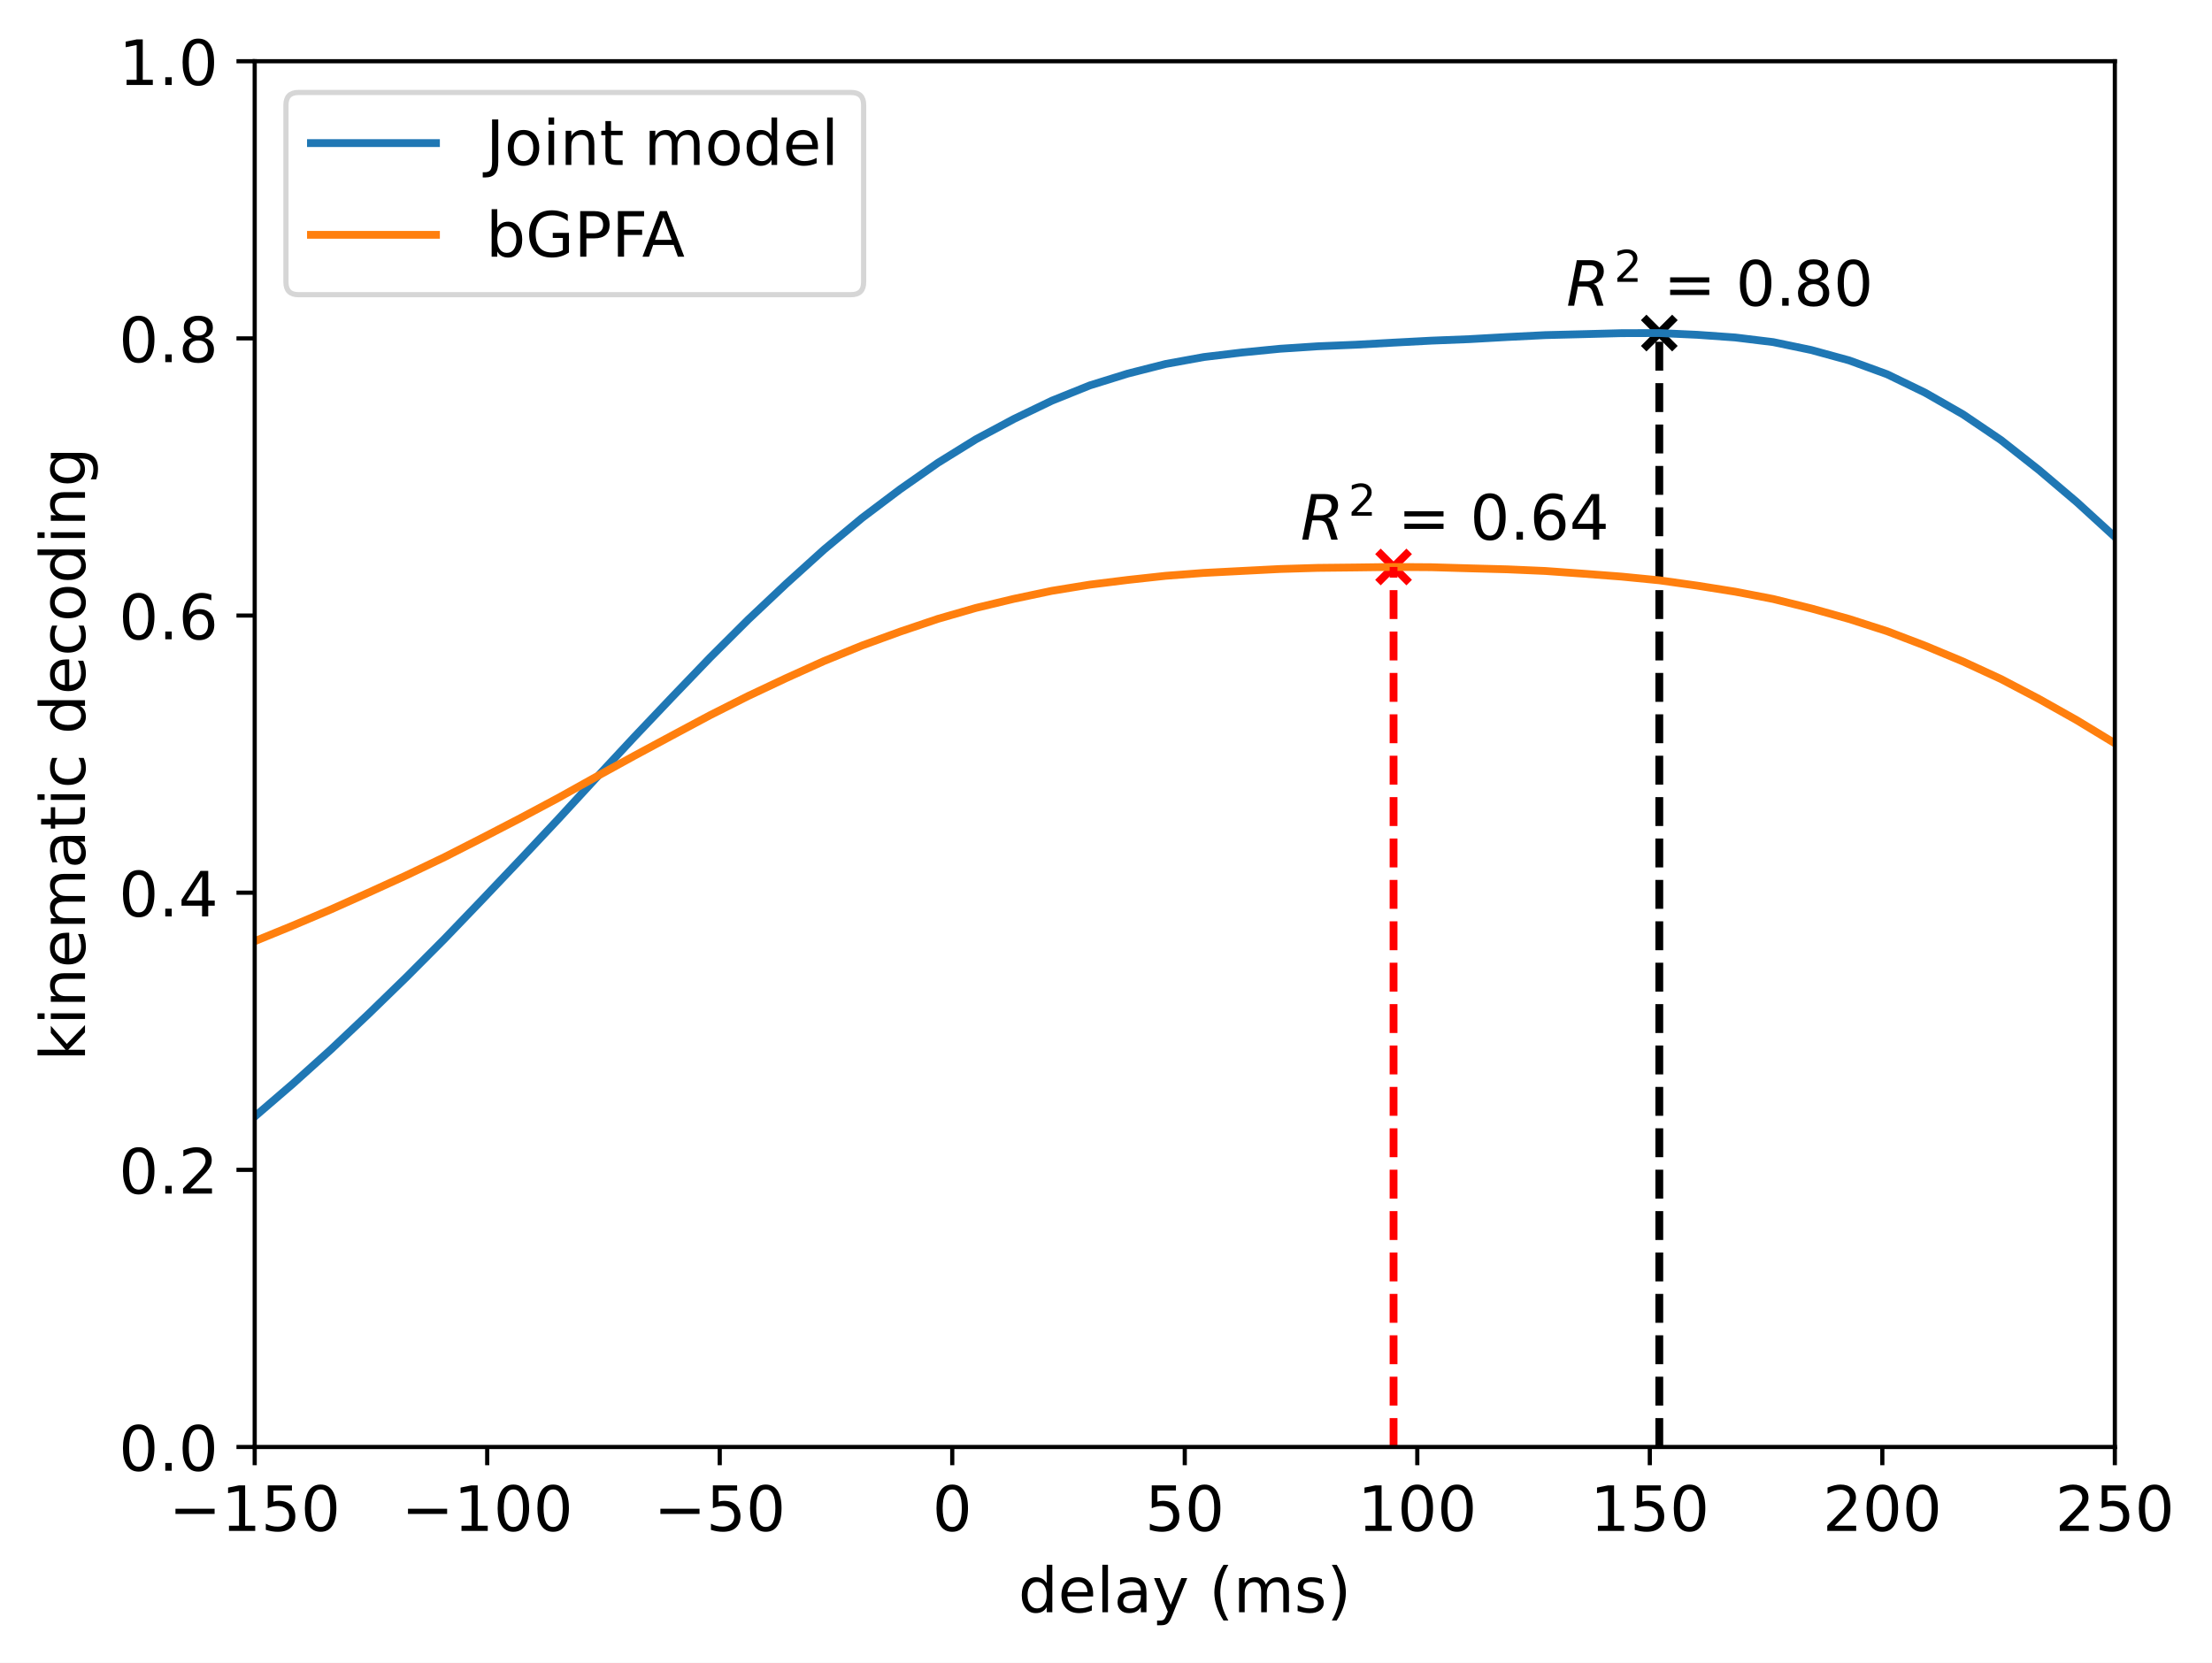
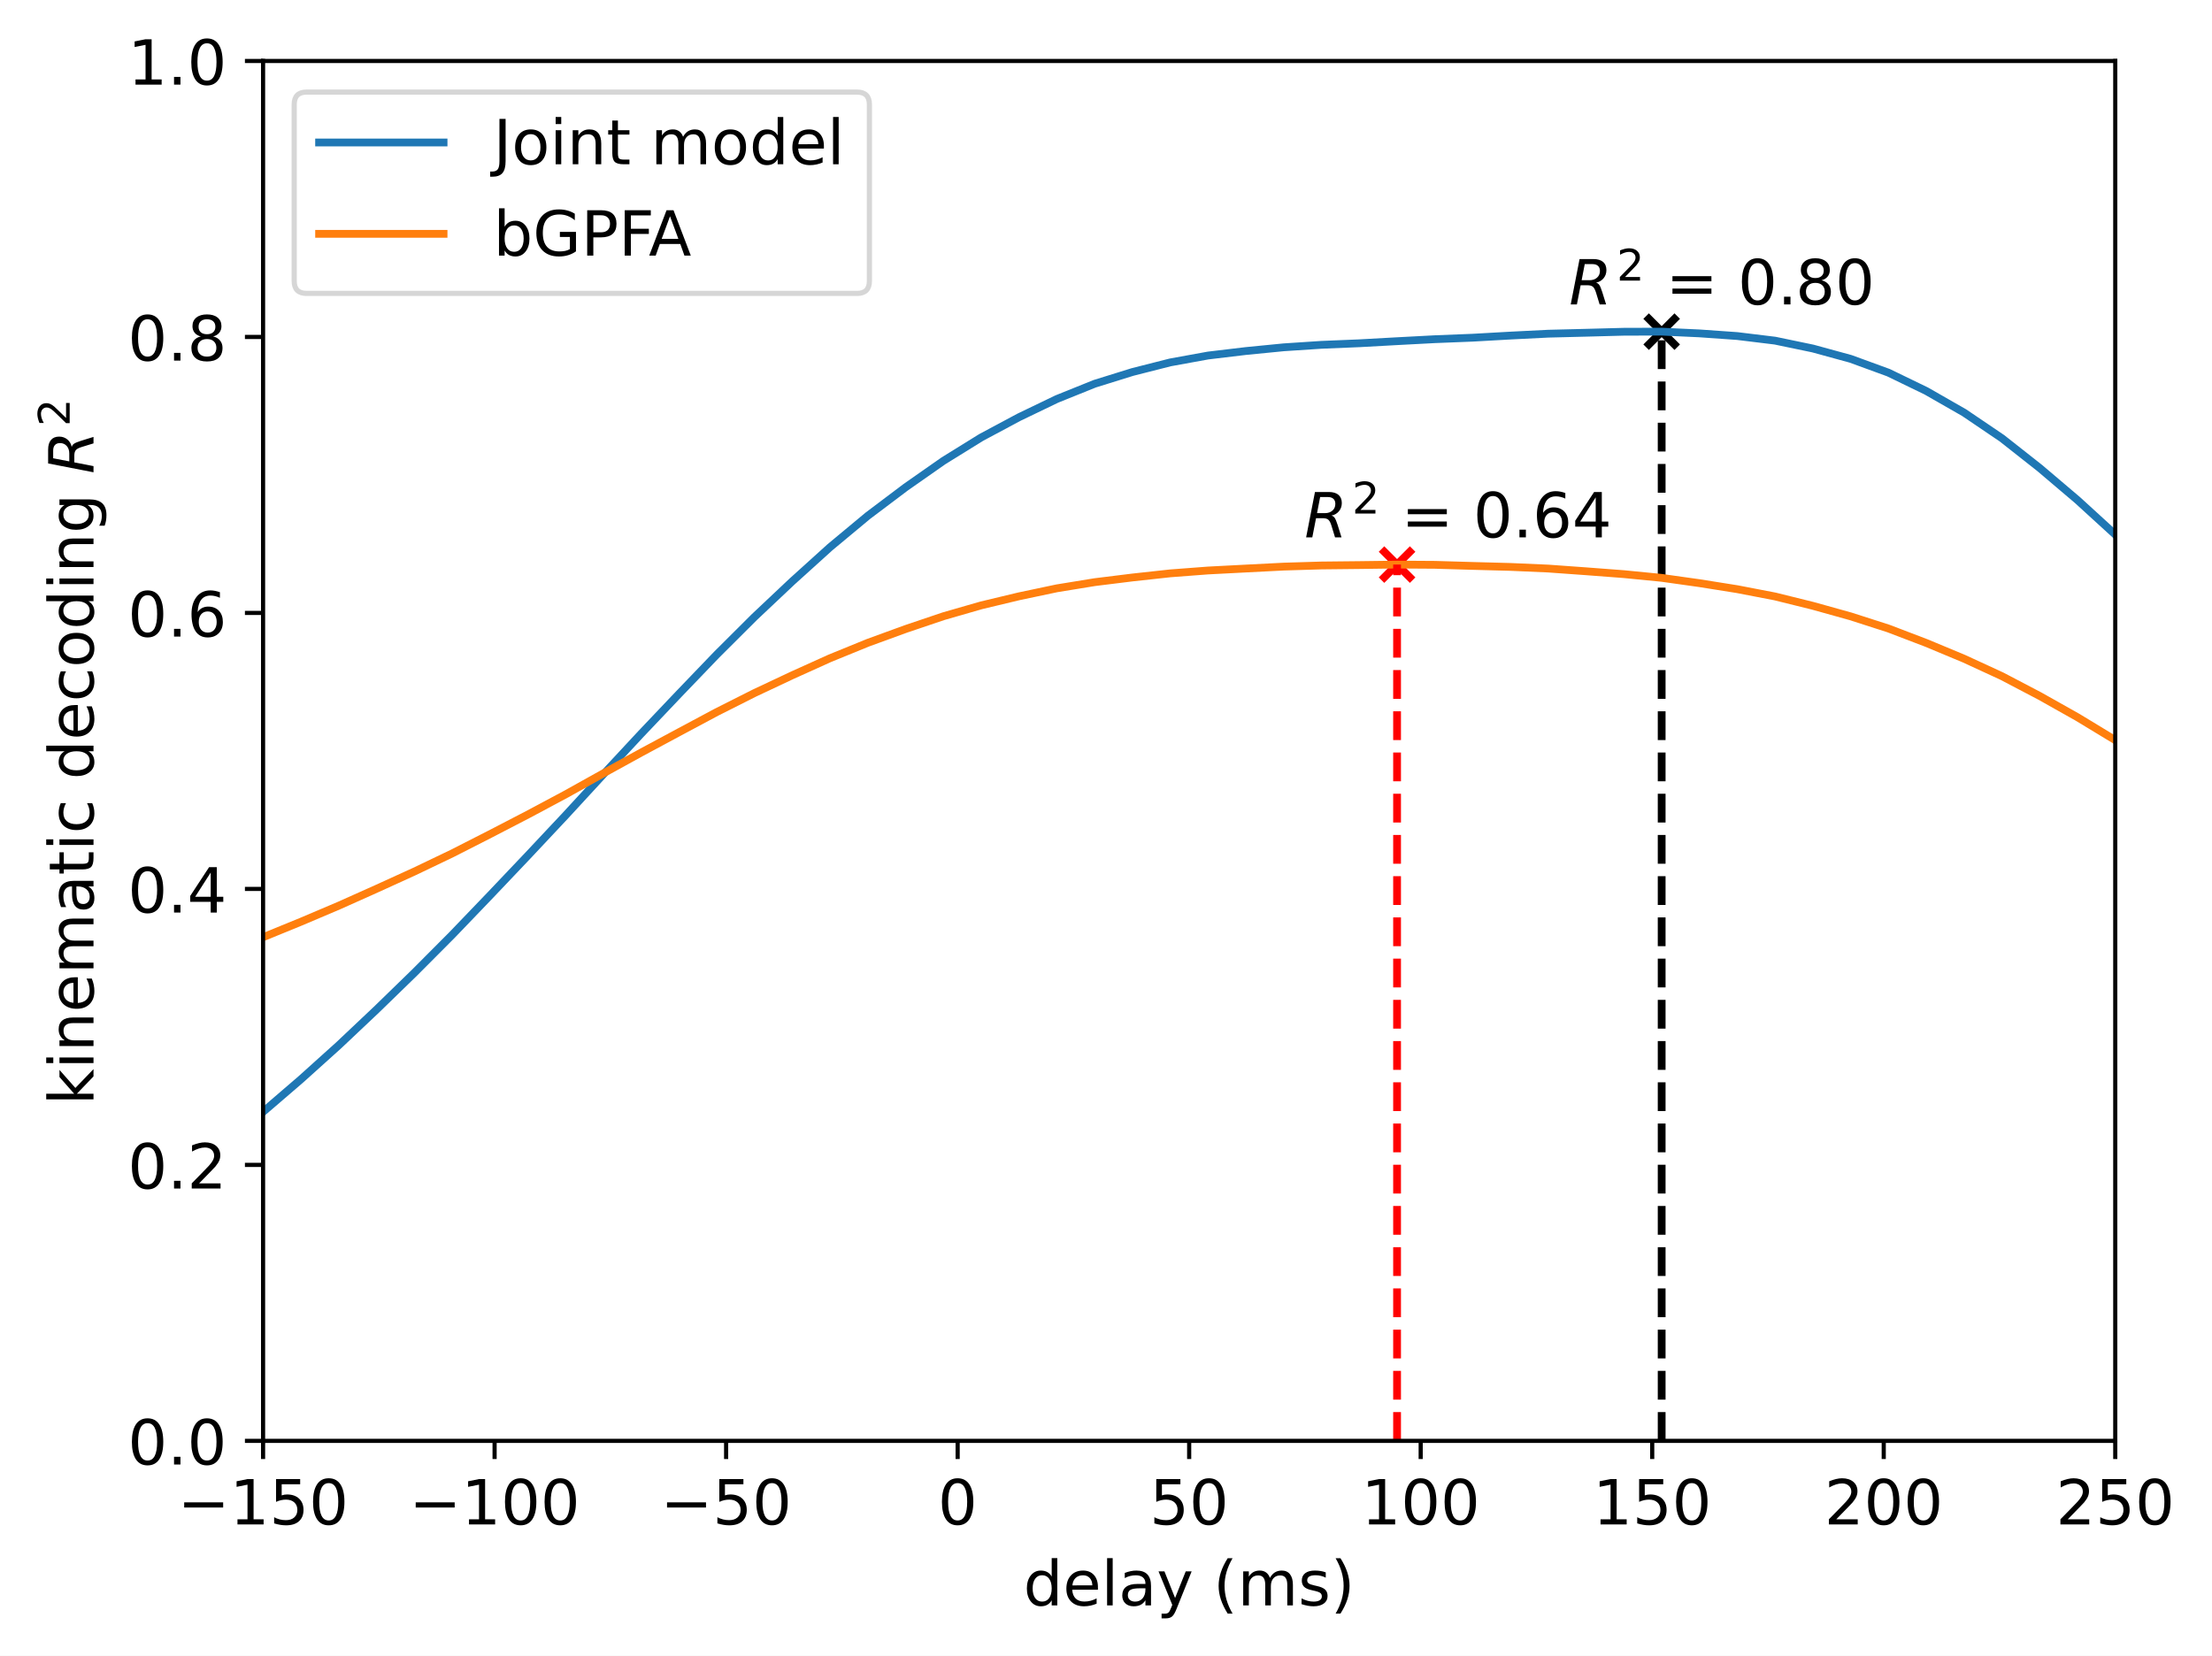
- <svg xmlns="http://www.w3.org/2000/svg" xmlns:xlink="http://www.w3.org/1999/xlink" width="424.67pt" height="319.299pt" viewBox="0 0 424.67 319.299" version="1.1">
+ <svg xmlns="http://www.w3.org/2000/svg" xmlns:xlink="http://www.w3.org/1999/xlink" width="426.496pt" height="319.299pt" viewBox="0 0 426.496 319.299" version="1.1">
  <defs>
    <style type="text/css">*{stroke-linejoin: round; stroke-linecap: butt}</style>
  </defs>
  <g id="figure_1">
    <g id="patch_1">
-       <path d="M 0 319.299  L 424.67 319.299  L 424.67 0  L 0 0  z " style="fill: #ffffff" />
+       <path d="M 0 319.299  L 426.496 319.299  L 426.496 0  L 0 0  z " style="fill: #ffffff" />
    </g>
    <g id="axes_1">
      <g id="patch_2">
-         <path d="M 48.898 277.871  L 406.017 277.871  L 406.017 11.759  L 48.898 11.759  z " style="fill: #ffffff" />
+         <path d="M 50.724 277.871  L 407.844 277.871  L 407.844 11.759  L 50.724 11.759  z " style="fill: #ffffff" />
      </g>
      <g id="PathCollection_1">
        <defs>
-           <path id="m824c9b7d44" d="M -3 3  L 3 -3  M -3 -3  L 3 3  " style="stroke: #000000; stroke-width: 1.5" />
+           <path id="m47ab382cc2" d="M -3 3  L 3 -3  M -3 -3  L 3 3  " style="stroke: #000000; stroke-width: 1.5" />
        </defs>
-         <g clip-path="url(#p978664b5c8)">
-           <use xlink:href="#m824c9b7d44" x="318.56" y="63.957" style="stroke: #000000; stroke-width: 1.5" />
+         <g clip-path="url(#p12763e8076)">
+           <use xlink:href="#m47ab382cc2" x="320.386" y="63.957" style="stroke: #000000; stroke-width: 1.5" />
        </g>
      </g>
      <g id="PathCollection_2">
        <defs>
-           <path id="m8dbe38265d" d="M -3 3  L 3 -3  M -3 -3  L 3 3  " style="stroke: #ff0000; stroke-width: 1.5" />
+           <path id="m15c06be9d4" d="M -3 3  L 3 -3  M -3 -3  L 3 3  " style="stroke: #ff0000; stroke-width: 1.5" />
        </defs>
-         <g clip-path="url(#p978664b5c8)">
-           <use xlink:href="#m8dbe38265d" x="267.542" y="108.879" style="fill: #ff0000; stroke: #ff0000; stroke-width: 1.5" />
+         <g clip-path="url(#p12763e8076)">
+           <use xlink:href="#m15c06be9d4" x="269.369" y="108.879" style="fill: #ff0000; stroke: #ff0000; stroke-width: 1.5" />
        </g>
      </g>
      <g id="matplotlib.axis_1">
        <g id="xtick_1">
          <g id="line2d_1">
            <defs>
-               <path id="m909e3f2198" d="M 0 0  L 0 3.5  " style="stroke: #000000; stroke-width: 0.8" />
-             </defs>
-             <g>
-               <use xlink:href="#m909e3f2198" x="48.898" y="277.871" style="stroke: #000000; stroke-width: 0.8" />
+               <path id="mf7ac9cfa8d" d="M 0 0  L 0 3.5  " style="stroke: #000000; stroke-width: 0.8" />
+             </defs>
+             <g>
+               <use xlink:href="#mf7ac9cfa8d" x="50.724" y="277.871" style="stroke: #000000; stroke-width: 0.8" />
            </g>
          </g>
          <g id="text_1">
-             <g transform="translate(32.41719 293.9892) scale(0.12 -0.12)">
+             <g transform="translate(34.24344 293.9892) scale(0.12 -0.12)">
              <defs>
                <path id="DejaVuSans-2212" d="M 678 2272  L 4684 2272  L 4684 1741  L 678 1741  L 678 2272  z " transform="scale(0.015625)" />
                <path id="DejaVuSans-31" d="M 794 531  L 1825 531  L 1825 4091  L 703 3866  L 703 4441  L 1819 4666  L 2450 4666  L 2450 531  L 3481 531  L 3481 0  L 794 0  L 794 531  z " transform="scale(0.015625)" />
                <path id="DejaVuSans-35" d="M 691 4666  L 3169 4666  L 3169 4134  L 1269 4134  L 1269 2991  Q 1406 3038 1543 3061  Q 1681 3084 1819 3084  Q 2600 3084 3056 2656  Q 3513 2228 3513 1497  Q 3513 744 3044 326  Q 2575 -91 1722 -91  Q 1428 -91 1123 -41  Q 819 9 494 109  L 494 744  Q 775 591 1075 516  Q 1375 441 1709 441  Q 2250 441 2565 725  Q 2881 1009 2881 1497  Q 2881 1984 2565 2268  Q 2250 2553 1709 2553  Q 1456 2553 1204 2497  Q 953 2441 691 2322  L 691 4666  z " transform="scale(0.015625)" />
                <path id="DejaVuSans-30" d="M 2034 4250  Q 1547 4250 1301 3770  Q 1056 3291 1056 2328  Q 1056 1369 1301 889  Q 1547 409 2034 409  Q 2525 409 2770 889  Q 3016 1369 3016 2328  Q 3016 3291 2770 3770  Q 2525 4250 2034 4250  z M 2034 4750  Q 2819 4750 3233 4129  Q 3647 3509 3647 2328  Q 3647 1150 3233 529  Q 2819 -91 2034 -91  Q 1250 -91 836 529  Q 422 1150 422 2328  Q 422 3509 836 4129  Q 1250 4750 2034 4750  z " transform="scale(0.015625)" />
              </defs>
              <use xlink:href="#DejaVuSans-2212" />
              <use xlink:href="#DejaVuSans-31" x="83.789" />
              <use xlink:href="#DejaVuSans-35" x="147.412" />
              <use xlink:href="#DejaVuSans-30" x="211.035" />
            </g>
          </g>
        </g>
        <g id="xtick_2">
          <g id="line2d_2">
            <g>
-               <use xlink:href="#m909e3f2198" x="93.537" y="277.871" style="stroke: #000000; stroke-width: 0.8" />
+               <use xlink:href="#mf7ac9cfa8d" x="95.364" y="277.871" style="stroke: #000000; stroke-width: 0.8" />
            </g>
          </g>
          <g id="text_2">
-             <g transform="translate(77.05719 293.9892) scale(0.12 -0.12)">
+             <g transform="translate(78.88344 293.9892) scale(0.12 -0.12)">
              <use xlink:href="#DejaVuSans-2212" />
              <use xlink:href="#DejaVuSans-31" x="83.789" />
              <use xlink:href="#DejaVuSans-30" x="147.412" />
              <use xlink:href="#DejaVuSans-30" x="211.035" />
            </g>
          </g>
        </g>
        <g id="xtick_3">
          <g id="line2d_3">
            <g>
-               <use xlink:href="#m909e3f2198" x="138.178" y="277.871" style="stroke: #000000; stroke-width: 0.8" />
+               <use xlink:href="#mf7ac9cfa8d" x="140.004" y="277.871" style="stroke: #000000; stroke-width: 0.8" />
            </g>
          </g>
          <g id="text_3">
-             <g transform="translate(125.5147 293.9892) scale(0.12 -0.12)">
+             <g transform="translate(127.3409 293.9892) scale(0.12 -0.12)">
              <use xlink:href="#DejaVuSans-2212" />
              <use xlink:href="#DejaVuSans-35" x="83.789" />
              <use xlink:href="#DejaVuSans-30" x="147.412" />
            </g>
          </g>
        </g>
        <g id="xtick_4">
          <g id="line2d_4">
            <g>
-               <use xlink:href="#m909e3f2198" x="182.817" y="277.871" style="stroke: #000000; stroke-width: 0.8" />
+               <use xlink:href="#mf7ac9cfa8d" x="184.644" y="277.871" style="stroke: #000000; stroke-width: 0.8" />
            </g>
          </g>
          <g id="text_4">
-             <g transform="translate(179 293.9892) scale(0.12 -0.12)">
+             <g transform="translate(180.8262 293.9892) scale(0.12 -0.12)">
              <use xlink:href="#DejaVuSans-30" />
            </g>
          </g>
        </g>
        <g id="xtick_5">
          <g id="line2d_5">
            <g>
-               <use xlink:href="#m909e3f2198" x="227.458" y="277.871" style="stroke: #000000; stroke-width: 0.8" />
+               <use xlink:href="#mf7ac9cfa8d" x="229.284" y="277.871" style="stroke: #000000; stroke-width: 0.8" />
            </g>
          </g>
          <g id="text_5">
-             <g transform="translate(219.8225 293.9892) scale(0.12 -0.12)">
+             <g transform="translate(221.6488 293.9892) scale(0.12 -0.12)">
              <use xlink:href="#DejaVuSans-35" />
              <use xlink:href="#DejaVuSans-30" x="63.623" />
            </g>
          </g>
        </g>
        <g id="xtick_6">
          <g id="line2d_6">
            <g>
-               <use xlink:href="#m909e3f2198" x="272.098" y="277.871" style="stroke: #000000; stroke-width: 0.8" />
+               <use xlink:href="#mf7ac9cfa8d" x="273.924" y="277.871" style="stroke: #000000; stroke-width: 0.8" />
            </g>
          </g>
          <g id="text_6">
-             <g transform="translate(260.645 293.9892) scale(0.12 -0.12)">
+             <g transform="translate(262.4712 293.9892) scale(0.12 -0.12)">
              <use xlink:href="#DejaVuSans-31" />
              <use xlink:href="#DejaVuSans-30" x="63.623" />
              <use xlink:href="#DejaVuSans-30" x="127.246" />
            </g>
          </g>
        </g>
        <g id="xtick_7">
          <g id="line2d_7">
            <g>
-               <use xlink:href="#m909e3f2198" x="316.738" y="277.871" style="stroke: #000000; stroke-width: 0.8" />
+               <use xlink:href="#mf7ac9cfa8d" x="318.564" y="277.871" style="stroke: #000000; stroke-width: 0.8" />
            </g>
          </g>
          <g id="text_7">
-             <g transform="translate(305.285 293.9892) scale(0.12 -0.12)">
+             <g transform="translate(307.1112 293.9892) scale(0.12 -0.12)">
              <use xlink:href="#DejaVuSans-31" />
              <use xlink:href="#DejaVuSans-35" x="63.623" />
              <use xlink:href="#DejaVuSans-30" x="127.246" />
            </g>
          </g>
        </g>
        <g id="xtick_8">
          <g id="line2d_8">
            <g>
-               <use xlink:href="#m909e3f2198" x="361.377" y="277.871" style="stroke: #000000; stroke-width: 0.8" />
+               <use xlink:href="#mf7ac9cfa8d" x="363.204" y="277.871" style="stroke: #000000; stroke-width: 0.8" />
            </g>
          </g>
          <g id="text_8">
-             <g transform="translate(349.925 293.9892) scale(0.12 -0.12)">
+             <g transform="translate(351.7513 293.9892) scale(0.12 -0.12)">
              <defs>
                <path id="DejaVuSans-32" d="M 1228 531  L 3431 531  L 3431 0  L 469 0  L 469 531  Q 828 903 1448 1529  Q 2069 2156 2228 2338  Q 2531 2678 2651 2914  Q 2772 3150 2772 3378  Q 2772 3750 2511 3984  Q 2250 4219 1831 4219  Q 1534 4219 1204 4116  Q 875 4013 500 3803  L 500 4441  Q 881 4594 1212 4672  Q 1544 4750 1819 4750  Q 2544 4750 2975 4387  Q 3406 4025 3406 3419  Q 3406 3131 3298 2873  Q 3191 2616 2906 2266  Q 2828 2175 2409 1742  Q 1991 1309 1228 531  z " transform="scale(0.015625)" />
              </defs>
              <use xlink:href="#DejaVuSans-32" />
              <use xlink:href="#DejaVuSans-30" x="63.623" />
              <use xlink:href="#DejaVuSans-30" x="127.246" />
            </g>
          </g>
        </g>
        <g id="xtick_9">
          <g id="line2d_9">
            <g>
-               <use xlink:href="#m909e3f2198" x="406.017" y="277.871" style="stroke: #000000; stroke-width: 0.8" />
+               <use xlink:href="#mf7ac9cfa8d" x="407.844" y="277.871" style="stroke: #000000; stroke-width: 0.8" />
            </g>
          </g>
          <g id="text_9">
-             <g transform="translate(394.565 293.9892) scale(0.12 -0.12)">
+             <g transform="translate(396.3913 293.9892) scale(0.12 -0.12)">
              <use xlink:href="#DejaVuSans-32" />
              <use xlink:href="#DejaVuSans-35" x="63.623" />
              <use xlink:href="#DejaVuSans-30" x="127.246" />
            </g>
          </g>
        </g>
        <g id="text_10">
-           <g transform="translate(195.5028 309.6029) scale(0.12 -0.12)">
+           <g transform="translate(197.3291 309.6029) scale(0.12 -0.12)">
            <defs>
              <path id="DejaVuSans-64" d="M 2906 2969  L 2906 4863  L 3481 4863  L 3481 0  L 2906 0  L 2906 525  Q 2725 213 2448 61  Q 2172 -91 1784 -91  Q 1150 -91 751 415  Q 353 922 353 1747  Q 353 2572 751 3078  Q 1150 3584 1784 3584  Q 2172 3584 2448 3432  Q 2725 3281 2906 2969  z M 947 1747  Q 947 1113 1208 752  Q 1469 391 1925 391  Q 2381 391 2643 752  Q 2906 1113 2906 1747  Q 2906 2381 2643 2742  Q 2381 3103 1925 3103  Q 1469 3103 1208 2742  Q 947 2381 947 1747  z " transform="scale(0.015625)" />
              <path id="DejaVuSans-65" d="M 3597 1894  L 3597 1613  L 953 1613  Q 991 1019 1311 708  Q 1631 397 2203 397  Q 2534 397 2845 478  Q 3156 559 3463 722  L 3463 178  Q 3153 47 2828 -22  Q 2503 -91 2169 -91  Q 1331 -91 842 396  Q 353 884 353 1716  Q 353 2575 817 3079  Q 1281 3584 2069 3584  Q 2775 3584 3186 3129  Q 3597 2675 3597 1894  z M 3022 2063  Q 3016 2534 2758 2815  Q 2500 3097 2075 3097  Q 1594 3097 1305 2825  Q 1016 2553 972 2059  L 3022 2063  z " transform="scale(0.015625)" />
              <path id="DejaVuSans-6c" d="M 603 4863  L 1178 4863  L 1178 0  L 603 0  L 603 4863  z " transform="scale(0.015625)" />
              <path id="DejaVuSans-61" d="M 2194 1759  Q 1497 1759 1228 1600  Q 959 1441 959 1056  Q 959 750 1161 570  Q 1363 391 1709 391  Q 2188 391 2477 730  Q 2766 1069 2766 1631  L 2766 1759  L 2194 1759  z M 3341 1997  L 3341 0  L 2766 0  L 2766 531  Q 2569 213 2275 61  Q 1981 -91 1556 -91  Q 1019 -91 701 211  Q 384 513 384 1019  Q 384 1609 779 1909  Q 1175 2209 1959 2209  L 2766 2209  L 2766 2266  Q 2766 2663 2505 2880  Q 2244 3097 1772 3097  Q 1472 3097 1187 3025  Q 903 2953 641 2809  L 641 3341  Q 956 3463 1253 3523  Q 1550 3584 1831 3584  Q 2591 3584 2966 3190  Q 3341 2797 3341 1997  z " transform="scale(0.015625)" />
              <path id="DejaVuSans-79" d="M 2059 -325  Q 1816 -950 1584 -1140  Q 1353 -1331 966 -1331  L 506 -1331  L 506 -850  L 844 -850  Q 1081 -850 1212 -737  Q 1344 -625 1503 -206  L 1606 56  L 191 3500  L 800 3500  L 1894 763  L 2988 3500  L 3597 3500  L 2059 -325  z " transform="scale(0.015625)" />
              <path id="DejaVuSans-20" transform="scale(0.015625)" />
              <path id="DejaVuSans-28" d="M 1984 4856  Q 1566 4138 1362 3434  Q 1159 2731 1159 2009  Q 1159 1288 1364 580  Q 1569 -128 1984 -844  L 1484 -844  Q 1016 -109 783 600  Q 550 1309 550 2009  Q 550 2706 781 3412  Q 1013 4119 1484 4856  L 1984 4856  z " transform="scale(0.015625)" />
              <path id="DejaVuSans-6d" d="M 3328 2828  Q 3544 3216 3844 3400  Q 4144 3584 4550 3584  Q 5097 3584 5394 3201  Q 5691 2819 5691 2113  L 5691 0  L 5113 0  L 5113 2094  Q 5113 2597 4934 2840  Q 4756 3084 4391 3084  Q 3944 3084 3684 2787  Q 3425 2491 3425 1978  L 3425 0  L 2847 0  L 2847 2094  Q 2847 2600 2669 2842  Q 2491 3084 2119 3084  Q 1678 3084 1418 2786  Q 1159 2488 1159 1978  L 1159 0  L 581 0  L 581 3500  L 1159 3500  L 1159 2956  Q 1356 3278 1631 3431  Q 1906 3584 2284 3584  Q 2666 3584 2933 3390  Q 3200 3197 3328 2828  z " transform="scale(0.015625)" />
              <path id="DejaVuSans-73" d="M 2834 3397  L 2834 2853  Q 2591 2978 2328 3040  Q 2066 3103 1784 3103  Q 1356 3103 1142 2972  Q 928 2841 928 2578  Q 928 2378 1081 2264  Q 1234 2150 1697 2047  L 1894 2003  Q 2506 1872 2764 1633  Q 3022 1394 3022 966  Q 3022 478 2636 193  Q 2250 -91 1575 -91  Q 1294 -91 989 -36  Q 684 19 347 128  L 347 722  Q 666 556 975 473  Q 1284 391 1588 391  Q 1994 391 2212 530  Q 2431 669 2431 922  Q 2431 1156 2273 1281  Q 2116 1406 1581 1522  L 1381 1569  Q 847 1681 609 1914  Q 372 2147 372 2553  Q 372 3047 722 3315  Q 1072 3584 1716 3584  Q 2034 3584 2315 3537  Q 2597 3491 2834 3397  z " transform="scale(0.015625)" />
              <path id="DejaVuSans-29" d="M 513 4856  L 1013 4856  Q 1481 4119 1714 3412  Q 1947 2706 1947 2009  Q 1947 1309 1714 600  Q 1481 -109 1013 -844  L 513 -844  Q 928 -128 1133 580  Q 1338 1288 1338 2009  Q 1338 2731 1133 3434  Q 928 4138 513 4856  z " transform="scale(0.015625)" />
            </defs>
            <use xlink:href="#DejaVuSans-64" />
            <use xlink:href="#DejaVuSans-65" x="63.477" />
            <use xlink:href="#DejaVuSans-6c" x="125" />
            <use xlink:href="#DejaVuSans-61" x="152.783" />
            <use xlink:href="#DejaVuSans-79" x="214.062" />
            <use xlink:href="#DejaVuSans-20" x="273.242" />
            <use xlink:href="#DejaVuSans-28" x="305.029" />
            <use xlink:href="#DejaVuSans-6d" x="344.043" />
            <use xlink:href="#DejaVuSans-73" x="441.455" />
            <use xlink:href="#DejaVuSans-29" x="493.555" />
          </g>
        </g>
      </g>
      <g id="matplotlib.axis_2">
        <g id="ytick_1">
          <g id="line2d_10">
            <defs>
-               <path id="m1c4e942af0" d="M 0 0  L -3.5 0  " style="stroke: #000000; stroke-width: 0.8" />
-             </defs>
-             <g>
-               <use xlink:href="#m1c4e942af0" x="48.898" y="277.871" style="stroke: #000000; stroke-width: 0.8" />
+               <path id="m04fd03d950" d="M 0 0  L -3.5 0  " style="stroke: #000000; stroke-width: 0.8" />
+             </defs>
+             <g>
+               <use xlink:href="#m04fd03d950" x="50.724" y="277.871" style="stroke: #000000; stroke-width: 0.8" />
            </g>
          </g>
          <g id="text_11">
-             <g transform="translate(22.81375 282.4301) scale(0.12 -0.12)">
+             <g transform="translate(24.64 282.4301) scale(0.12 -0.12)">
              <defs>
                <path id="DejaVuSans-2e" d="M 684 794  L 1344 794  L 1344 0  L 684 0  L 684 794  z " transform="scale(0.015625)" />
              </defs>
              <use xlink:href="#DejaVuSans-30" />
              <use xlink:href="#DejaVuSans-2e" x="63.623" />
              <use xlink:href="#DejaVuSans-30" x="95.41" />
            </g>
          </g>
        </g>
        <g id="ytick_2">
          <g id="line2d_11">
            <g>
-               <use xlink:href="#m1c4e942af0" x="48.898" y="224.649" style="stroke: #000000; stroke-width: 0.8" />
+               <use xlink:href="#m04fd03d950" x="50.724" y="224.649" style="stroke: #000000; stroke-width: 0.8" />
            </g>
          </g>
          <g id="text_12">
-             <g transform="translate(22.81375 229.2077) scale(0.12 -0.12)">
+             <g transform="translate(24.64 229.2077) scale(0.12 -0.12)">
              <use xlink:href="#DejaVuSans-30" />
              <use xlink:href="#DejaVuSans-2e" x="63.623" />
              <use xlink:href="#DejaVuSans-32" x="95.41" />
            </g>
          </g>
        </g>
        <g id="ytick_3">
          <g id="line2d_12">
            <g>
-               <use xlink:href="#m1c4e942af0" x="48.898" y="171.426" style="stroke: #000000; stroke-width: 0.8" />
+               <use xlink:href="#m04fd03d950" x="50.724" y="171.426" style="stroke: #000000; stroke-width: 0.8" />
            </g>
          </g>
          <g id="text_13">
-             <g transform="translate(22.81375 175.9853) scale(0.12 -0.12)">
+             <g transform="translate(24.64 175.9853) scale(0.12 -0.12)">
              <defs>
                <path id="DejaVuSans-34" d="M 2419 4116  L 825 1625  L 2419 1625  L 2419 4116  z M 2253 4666  L 3047 4666  L 3047 1625  L 3713 1625  L 3713 1100  L 3047 1100  L 3047 0  L 2419 0  L 2419 1100  L 313 1100  L 313 1709  L 2253 4666  z " transform="scale(0.015625)" />
              </defs>
              <use xlink:href="#DejaVuSans-30" />
              <use xlink:href="#DejaVuSans-2e" x="63.623" />
              <use xlink:href="#DejaVuSans-34" x="95.41" />
            </g>
          </g>
        </g>
        <g id="ytick_4">
          <g id="line2d_13">
            <g>
-               <use xlink:href="#m1c4e942af0" x="48.898" y="118.204" style="stroke: #000000; stroke-width: 0.8" />
+               <use xlink:href="#m04fd03d950" x="50.724" y="118.204" style="stroke: #000000; stroke-width: 0.8" />
            </g>
          </g>
          <g id="text_14">
-             <g transform="translate(22.81375 122.7629) scale(0.12 -0.12)">
+             <g transform="translate(24.64 122.7629) scale(0.12 -0.12)">
              <defs>
                <path id="DejaVuSans-36" d="M 2113 2584  Q 1688 2584 1439 2293  Q 1191 2003 1191 1497  Q 1191 994 1439 701  Q 1688 409 2113 409  Q 2538 409 2786 701  Q 3034 994 3034 1497  Q 3034 2003 2786 2293  Q 2538 2584 2113 2584  z M 3366 4563  L 3366 3988  Q 3128 4100 2886 4159  Q 2644 4219 2406 4219  Q 1781 4219 1451 3797  Q 1122 3375 1075 2522  Q 1259 2794 1537 2939  Q 1816 3084 2150 3084  Q 2853 3084 3261 2657  Q 3669 2231 3669 1497  Q 3669 778 3244 343  Q 2819 -91 2113 -91  Q 1303 -91 875 529  Q 447 1150 447 2328  Q 447 3434 972 4092  Q 1497 4750 2381 4750  Q 2619 4750 2861 4703  Q 3103 4656 3366 4563  z " transform="scale(0.015625)" />
              </defs>
              <use xlink:href="#DejaVuSans-30" />
              <use xlink:href="#DejaVuSans-2e" x="63.623" />
              <use xlink:href="#DejaVuSans-36" x="95.41" />
            </g>
          </g>
        </g>
        <g id="ytick_5">
          <g id="line2d_14">
            <g>
-               <use xlink:href="#m1c4e942af0" x="48.898" y="64.981" style="stroke: #000000; stroke-width: 0.8" />
+               <use xlink:href="#m04fd03d950" x="50.724" y="64.981" style="stroke: #000000; stroke-width: 0.8" />
            </g>
          </g>
          <g id="text_15">
-             <g transform="translate(22.81375 69.54053) scale(0.12 -0.12)">
+             <g transform="translate(24.64 69.54053) scale(0.12 -0.12)">
              <defs>
                <path id="DejaVuSans-38" d="M 2034 2216  Q 1584 2216 1326 1975  Q 1069 1734 1069 1313  Q 1069 891 1326 650  Q 1584 409 2034 409  Q 2484 409 2743 651  Q 3003 894 3003 1313  Q 3003 1734 2745 1975  Q 2488 2216 2034 2216  z M 1403 2484  Q 997 2584 770 2862  Q 544 3141 544 3541  Q 544 4100 942 4425  Q 1341 4750 2034 4750  Q 2731 4750 3128 4425  Q 3525 4100 3525 3541  Q 3525 3141 3298 2862  Q 3072 2584 2669 2484  Q 3125 2378 3379 2068  Q 3634 1759 3634 1313  Q 3634 634 3220 271  Q 2806 -91 2034 -91  Q 1263 -91 848 271  Q 434 634 434 1313  Q 434 1759 690 2068  Q 947 2378 1403 2484  z M 1172 3481  Q 1172 3119 1398 2916  Q 1625 2713 2034 2713  Q 2441 2713 2670 2916  Q 2900 3119 2900 3481  Q 2900 3844 2670 4047  Q 2441 4250 2034 4250  Q 1625 4250 1398 4047  Q 1172 3844 1172 3481  z " transform="scale(0.015625)" />
              </defs>
              <use xlink:href="#DejaVuSans-30" />
              <use xlink:href="#DejaVuSans-2e" x="63.623" />
              <use xlink:href="#DejaVuSans-38" x="95.41" />
            </g>
          </g>
        </g>
        <g id="ytick_6">
          <g id="line2d_15">
            <g>
-               <use xlink:href="#m1c4e942af0" x="48.898" y="11.759" style="stroke: #000000; stroke-width: 0.8" />
+               <use xlink:href="#m04fd03d950" x="50.724" y="11.759" style="stroke: #000000; stroke-width: 0.8" />
            </g>
          </g>
          <g id="text_16">
-             <g transform="translate(22.81375 16.31812) scale(0.12 -0.12)">
+             <g transform="translate(24.64 16.31812) scale(0.12 -0.12)">
              <use xlink:href="#DejaVuSans-31" />
              <use xlink:href="#DejaVuSans-2e" x="63.623" />
              <use xlink:href="#DejaVuSans-30" x="95.41" />
            </g>
          </g>
        </g>
        <g id="text_17">
-           <g transform="translate(16.31812 203.7557) rotate(-90) scale(0.12 -0.12)">
+           <g transform="translate(18.12 213.0951) rotate(-90) scale(0.12 -0.12)">
            <defs>
              <path id="DejaVuSans-6b" d="M 581 4863  L 1159 4863  L 1159 1991  L 2875 3500  L 3609 3500  L 1753 1863  L 3688 0  L 2938 0  L 1159 1709  L 1159 0  L 581 0  L 581 4863  z " transform="scale(0.015625)" />
              <path id="DejaVuSans-69" d="M 603 3500  L 1178 3500  L 1178 0  L 603 0  L 603 3500  z M 603 4863  L 1178 4863  L 1178 4134  L 603 4134  L 603 4863  z " transform="scale(0.015625)" />
              <path id="DejaVuSans-6e" d="M 3513 2113  L 3513 0  L 2938 0  L 2938 2094  Q 2938 2591 2744 2837  Q 2550 3084 2163 3084  Q 1697 3084 1428 2787  Q 1159 2491 1159 1978  L 1159 0  L 581 0  L 581 3500  L 1159 3500  L 1159 2956  Q 1366 3272 1645 3428  Q 1925 3584 2291 3584  Q 2894 3584 3203 3211  Q 3513 2838 3513 2113  z " transform="scale(0.015625)" />
              <path id="DejaVuSans-74" d="M 1172 4494  L 1172 3500  L 2356 3500  L 2356 3053  L 1172 3053  L 1172 1153  Q 1172 725 1289 603  Q 1406 481 1766 481  L 2356 481  L 2356 0  L 1766 0  Q 1100 0 847 248  Q 594 497 594 1153  L 594 3053  L 172 3053  L 172 3500  L 594 3500  L 594 4494  L 1172 4494  z " transform="scale(0.015625)" />
              <path id="DejaVuSans-63" d="M 3122 3366  L 3122 2828  Q 2878 2963 2633 3030  Q 2388 3097 2138 3097  Q 1578 3097 1268 2742  Q 959 2388 959 1747  Q 959 1106 1268 751  Q 1578 397 2138 397  Q 2388 397 2633 464  Q 2878 531 3122 666  L 3122 134  Q 2881 22 2623 -34  Q 2366 -91 2075 -91  Q 1284 -91 818 406  Q 353 903 353 1747  Q 353 2603 823 3093  Q 1294 3584 2113 3584  Q 2378 3584 2631 3529  Q 2884 3475 3122 3366  z " transform="scale(0.015625)" />
              <path id="DejaVuSans-6f" d="M 1959 3097  Q 1497 3097 1228 2736  Q 959 2375 959 1747  Q 959 1119 1226 758  Q 1494 397 1959 397  Q 2419 397 2687 759  Q 2956 1122 2956 1747  Q 2956 2369 2687 2733  Q 2419 3097 1959 3097  z M 1959 3584  Q 2709 3584 3137 3096  Q 3566 2609 3566 1747  Q 3566 888 3137 398  Q 2709 -91 1959 -91  Q 1206 -91 779 398  Q 353 888 353 1747  Q 353 2609 779 3096  Q 1206 3584 1959 3584  z " transform="scale(0.015625)" />
              <path id="DejaVuSans-67" d="M 2906 1791  Q 2906 2416 2648 2759  Q 2391 3103 1925 3103  Q 1463 3103 1205 2759  Q 947 2416 947 1791  Q 947 1169 1205 825  Q 1463 481 1925 481  Q 2391 481 2648 825  Q 2906 1169 2906 1791  z M 3481 434  Q 3481 -459 3084 -895  Q 2688 -1331 1869 -1331  Q 1566 -1331 1297 -1286  Q 1028 -1241 775 -1147  L 775 -588  Q 1028 -725 1275 -790  Q 1522 -856 1778 -856  Q 2344 -856 2625 -561  Q 2906 -266 2906 331  L 2906 616  Q 2728 306 2450 153  Q 2172 0 1784 0  Q 1141 0 747 490  Q 353 981 353 1791  Q 353 2603 747 3093  Q 1141 3584 1784 3584  Q 2172 3584 2450 3431  Q 2728 3278 2906 2969  L 2906 3500  L 3481 3500  L 3481 434  z " transform="scale(0.015625)" />
-             </defs>
-             <use xlink:href="#DejaVuSans-6b" />
-             <use xlink:href="#DejaVuSans-69" x="57.91" />
-             <use xlink:href="#DejaVuSans-6e" x="85.693" />
-             <use xlink:href="#DejaVuSans-65" x="149.072" />
-             <use xlink:href="#DejaVuSans-6d" x="210.596" />
-             <use xlink:href="#DejaVuSans-61" x="308.008" />
-             <use xlink:href="#DejaVuSans-74" x="369.287" />
-             <use xlink:href="#DejaVuSans-69" x="408.496" />
-             <use xlink:href="#DejaVuSans-63" x="436.279" />
-             <use xlink:href="#DejaVuSans-20" x="491.26" />
-             <use xlink:href="#DejaVuSans-64" x="523.047" />
-             <use xlink:href="#DejaVuSans-65" x="586.523" />
-             <use xlink:href="#DejaVuSans-63" x="648.047" />
-             <use xlink:href="#DejaVuSans-6f" x="703.027" />
-             <use xlink:href="#DejaVuSans-64" x="764.209" />
-             <use xlink:href="#DejaVuSans-69" x="827.686" />
-             <use xlink:href="#DejaVuSans-6e" x="855.469" />
-             <use xlink:href="#DejaVuSans-67" x="918.848" />
+               <path id="DejaVuSans-Oblique-52" d="M 1613 4147  L 1294 2491  L 2106 2491  Q 2584 2491 2879 2755  Q 3175 3019 3175 3444  Q 3175 3784 2976 3965  Q 2778 4147 2406 4147  L 1613 4147  z M 2772 2241  Q 2972 2194 3105 2009  Q 3238 1825 3413 1275  L 3809 0  L 3144 0  L 2778 1197  Q 2638 1659 2453 1815  Q 2269 1972 1888 1972  L 1191 1972  L 806 0  L 172 0  L 1081 4666  L 2503 4666  Q 3150 4666 3495 4373  Q 3841 4081 3841 3531  Q 3841 3044 3547 2687  Q 3253 2331 2772 2241  z " transform="scale(0.015625)" />
+             </defs>
+             <use xlink:href="#DejaVuSans-6b" transform="translate(0 0.765625)" />
+             <use xlink:href="#DejaVuSans-69" transform="translate(57.91016 0.765625)" />
+             <use xlink:href="#DejaVuSans-6e" transform="translate(85.69336 0.765625)" />
+             <use xlink:href="#DejaVuSans-65" transform="translate(149.0723 0.765625)" />
+             <use xlink:href="#DejaVuSans-6d" transform="translate(210.5957 0.765625)" />
+             <use xlink:href="#DejaVuSans-61" transform="translate(308.0078 0.765625)" />
+             <use xlink:href="#DejaVuSans-74" transform="translate(369.2871 0.765625)" />
+             <use xlink:href="#DejaVuSans-69" transform="translate(408.4961 0.765625)" />
+             <use xlink:href="#DejaVuSans-63" transform="translate(436.2793 0.765625)" />
+             <use xlink:href="#DejaVuSans-20" transform="translate(491.2598 0.765625)" />
+             <use xlink:href="#DejaVuSans-64" transform="translate(523.0469 0.765625)" />
+             <use xlink:href="#DejaVuSans-65" transform="translate(586.5234 0.765625)" />
+             <use xlink:href="#DejaVuSans-63" transform="translate(648.0469 0.765625)" />
+             <use xlink:href="#DejaVuSans-6f" transform="translate(703.0273 0.765625)" />
+             <use xlink:href="#DejaVuSans-64" transform="translate(764.209 0.765625)" />
+             <use xlink:href="#DejaVuSans-69" transform="translate(827.6855 0.765625)" />
+             <use xlink:href="#DejaVuSans-6e" transform="translate(855.4688 0.765625)" />
+             <use xlink:href="#DejaVuSans-67" transform="translate(918.8477 0.765625)" />
+             <use xlink:href="#DejaVuSans-20" transform="translate(982.3242 0.765625)" />
+             <use xlink:href="#DejaVuSans-Oblique-52" transform="translate(1014.111 0.765625)" />
+             <use xlink:href="#DejaVuSans-32" transform="translate(1090.611 39.04688) scale(0.7)" />
          </g>
        </g>
      </g>
      <g id="line2d_16">
-         <path d="M 48.898 214.423  L 56.186 208.154  L 63.474 201.592  L 70.762 194.706  L 78.05 187.623  L 85.338 180.303  L 92.626 172.711  L 99.915 165.034  L 107.203 157.27  L 114.491 149.352  L 121.779 141.514  L 129.067 133.837  L 136.355 126.247  L 143.644 118.983  L 150.932 112.111  L 158.22 105.523  L 165.508 99.461  L 172.796 93.968  L 180.084 88.867  L 187.373 84.352  L 194.661 80.454  L 201.949 76.946  L 209.237 74.009  L 216.525 71.741  L 223.813 69.89  L 231.102 68.564  L 238.39 67.695  L 245.678 66.979  L 252.966 66.5  L 260.254 66.2  L 267.542 65.798  L 274.831 65.414  L 282.119 65.126  L 289.407 64.716  L 296.695 64.352  L 303.983 64.171  L 311.271 63.978  L 318.56 63.957  L 325.848 64.293  L 333.136 64.807  L 340.424 65.695  L 347.712 67.212  L 355 69.207  L 362.289 71.87  L 369.577 75.401  L 376.865 79.573  L 384.153 84.507  L 391.441 90.25  L 398.729 96.436  L 406.017 103.096  " clip-path="url(#p978664b5c8)" style="fill: none; stroke: #1f77b4; stroke-width: 1.5; stroke-linecap: square" />
+         <path d="M 50.724 214.423  L 58.012 208.154  L 65.3 201.592  L 72.588 194.706  L 79.876 187.623  L 87.165 180.303  L 94.453 172.711  L 101.741 165.034  L 109.029 157.27  L 116.317 149.352  L 123.605 141.514  L 130.894 133.837  L 138.182 126.247  L 145.47 118.983  L 152.758 112.111  L 160.046 105.523  L 167.334 99.461  L 174.623 93.968  L 181.911 88.867  L 189.199 84.352  L 196.487 80.454  L 203.775 76.946  L 211.063 74.009  L 218.352 71.741  L 225.64 69.89  L 232.928 68.564  L 240.216 67.695  L 247.504 66.979  L 254.792 66.5  L 262.08 66.2  L 269.369 65.798  L 276.657 65.414  L 283.945 65.126  L 291.233 64.716  L 298.521 64.352  L 305.809 64.171  L 313.098 63.978  L 320.386 63.957  L 327.674 64.293  L 334.962 64.807  L 342.25 65.695  L 349.538 67.212  L 356.827 69.207  L 364.115 71.87  L 371.403 75.401  L 378.691 79.573  L 385.979 84.507  L 393.267 90.25  L 400.556 96.436  L 407.844 103.096  " clip-path="url(#p12763e8076)" style="fill: none; stroke: #1f77b4; stroke-width: 1.5; stroke-linecap: square" />
      </g>
      <g id="line2d_17">
-         <path d="M 318.56 277.871  L 318.56 63.957  " clip-path="url(#p978664b5c8)" style="fill: none; stroke-dasharray: 5.55,2.4; stroke-dashoffset: 0; stroke: #000000; stroke-width: 1.5" />
+         <path d="M 320.386 277.871  L 320.386 63.957  " clip-path="url(#p12763e8076)" style="fill: none; stroke-dasharray: 5.55,2.4; stroke-dashoffset: 0; stroke: #000000; stroke-width: 1.5" />
      </g>
      <g id="line2d_18">
-         <path d="M 48.898 180.743  L 56.186 177.763  L 63.474 174.669  L 70.762 171.407  L 78.05 168.085  L 85.338 164.595  L 92.626 160.882  L 99.915 157.103  L 107.203 153.212  L 114.491 149.15  L 121.779 145.14  L 129.067 141.223  L 136.355 137.328  L 143.644 133.656  L 150.932 130.226  L 158.22 126.934  L 165.508 123.962  L 172.796 121.303  L 180.084 118.839  L 187.373 116.741  L 194.661 114.995  L 201.949 113.457  L 209.237 112.27  L 216.525 111.367  L 223.813 110.572  L 231.102 110.019  L 238.39 109.643  L 245.678 109.271  L 252.966 109.051  L 260.254 108.974  L 267.542 108.879  L 274.831 108.927  L 282.119 109.138  L 289.407 109.331  L 296.695 109.647  L 303.983 110.17  L 311.271 110.723  L 318.56 111.439  L 325.848 112.463  L 333.136 113.623  L 340.424 115.027  L 347.712 116.833  L 355 118.867  L 362.289 121.212  L 369.577 123.995  L 376.865 127.034  L 384.153 130.395  L 391.441 134.216  L 398.729 138.316  L 406.017 142.736  " clip-path="url(#p978664b5c8)" style="fill: none; stroke: #ff7f0e; stroke-width: 1.5; stroke-linecap: square" />
+         <path d="M 50.724 180.743  L 58.012 177.763  L 65.3 174.669  L 72.588 171.407  L 79.876 168.085  L 87.165 164.595  L 94.453 160.882  L 101.741 157.103  L 109.029 153.212  L 116.317 149.15  L 123.605 145.14  L 130.894 141.223  L 138.182 137.328  L 145.47 133.656  L 152.758 130.226  L 160.046 126.934  L 167.334 123.962  L 174.623 121.303  L 181.911 118.839  L 189.199 116.741  L 196.487 114.995  L 203.775 113.457  L 211.063 112.27  L 218.352 111.367  L 225.64 110.572  L 232.928 110.019  L 240.216 109.643  L 247.504 109.271  L 254.792 109.051  L 262.08 108.974  L 269.369 108.879  L 276.657 108.927  L 283.945 109.138  L 291.233 109.331  L 298.521 109.647  L 305.809 110.17  L 313.098 110.723  L 320.386 111.439  L 327.674 112.463  L 334.962 113.623  L 342.25 115.027  L 349.538 116.833  L 356.827 118.867  L 364.115 121.212  L 371.403 123.995  L 378.691 127.034  L 385.979 130.395  L 393.267 134.216  L 400.556 138.316  L 407.844 142.736  " clip-path="url(#p12763e8076)" style="fill: none; stroke: #ff7f0e; stroke-width: 1.5; stroke-linecap: square" />
      </g>
      <g id="line2d_19">
-         <path d="M 267.542 277.871  L 267.542 108.879  " clip-path="url(#p978664b5c8)" style="fill: none; stroke-dasharray: 5.55,2.4; stroke-dashoffset: 0; stroke: #ff0000; stroke-width: 1.5" />
+         <path d="M 269.369 277.871  L 269.369 108.879  " clip-path="url(#p12763e8076)" style="fill: none; stroke-dasharray: 5.55,2.4; stroke-dashoffset: 0; stroke: #ff0000; stroke-width: 1.5" />
      </g>
      <g id="patch_3">
-         <path d="M 48.898 277.871  L 48.898 11.759  " style="fill: none; stroke: #000000; stroke-width: 0.8; stroke-linejoin: miter; stroke-linecap: square" />
+         <path d="M 50.724 277.871  L 50.724 11.759  " style="fill: none; stroke: #000000; stroke-width: 0.8; stroke-linejoin: miter; stroke-linecap: square" />
      </g>
      <g id="patch_4">
-         <path d="M 406.017 277.871  L 406.017 11.759  " style="fill: none; stroke: #000000; stroke-width: 0.8; stroke-linejoin: miter; stroke-linecap: square" />
+         <path d="M 407.844 277.871  L 407.844 11.759  " style="fill: none; stroke: #000000; stroke-width: 0.8; stroke-linejoin: miter; stroke-linecap: square" />
      </g>
      <g id="patch_5">
-         <path d="M 48.898 277.871  L 406.017 277.871  " style="fill: none; stroke: #000000; stroke-width: 0.8; stroke-linejoin: miter; stroke-linecap: square" />
+         <path d="M 50.724 277.871  L 407.844 277.871  " style="fill: none; stroke: #000000; stroke-width: 0.8; stroke-linejoin: miter; stroke-linecap: square" />
      </g>
      <g id="patch_6">
-         <path d="M 48.898 11.759  L 406.017 11.759  " style="fill: none; stroke: #000000; stroke-width: 0.8; stroke-linejoin: miter; stroke-linecap: square" />
+         <path d="M 50.724 11.759  L 407.844 11.759  " style="fill: none; stroke: #000000; stroke-width: 0.8; stroke-linejoin: miter; stroke-linecap: square" />
      </g>
      <g id="text_18">
-         <g transform="translate(300.7035 58.80071) scale(0.12 -0.12)">
+         <g transform="translate(302.5298 58.80071) scale(0.12 -0.12)">
          <defs>
-             <path id="DejaVuSans-Oblique-52" d="M 1613 4147  L 1294 2491  L 2106 2491  Q 2584 2491 2879 2755  Q 3175 3019 3175 3444  Q 3175 3784 2976 3965  Q 2778 4147 2406 4147  L 1613 4147  z M 2772 2241  Q 2972 2194 3105 2009  Q 3238 1825 3413 1275  L 3809 0  L 3144 0  L 2778 1197  Q 2638 1659 2453 1815  Q 2269 1972 1888 1972  L 1191 1972  L 806 0  L 172 0  L 1081 4666  L 2503 4666  Q 3150 4666 3495 4373  Q 3841 4081 3841 3531  Q 3841 3044 3547 2687  Q 3253 2331 2772 2241  z " transform="scale(0.015625)" />
            <path id="DejaVuSans-3d" d="M 678 2906  L 4684 2906  L 4684 2381  L 678 2381  L 678 2906  z M 678 1631  L 4684 1631  L 4684 1100  L 678 1100  L 678 1631  z " transform="scale(0.015625)" />
          </defs>
          <use xlink:href="#DejaVuSans-Oblique-52" transform="translate(0 0.765625)" />
          <use xlink:href="#DejaVuSans-32" transform="translate(76.49919 39.04688) scale(0.7)" />
          <use xlink:href="#DejaVuSans-20" transform="translate(123.7697 0.765625)" />
          <use xlink:href="#DejaVuSans-3d" transform="translate(155.5568 0.765625)" />
          <use xlink:href="#DejaVuSans-20" transform="translate(239.3459 0.765625)" />
          <use xlink:href="#DejaVuSans-30" transform="translate(271.133 0.765625)" />
          <use xlink:href="#DejaVuSans-2e" transform="translate(334.756 0.765625)" />
          <use xlink:href="#DejaVuSans-38" transform="translate(363.9181 0.765625)" />
          <use xlink:href="#DejaVuSans-30" transform="translate(427.5412 0.765625)" />
        </g>
      </g>
      <g id="text_19">
-         <g transform="translate(249.6864 103.7224) scale(0.12 -0.12)">
+         <g transform="translate(251.5126 103.7224) scale(0.12 -0.12)">
          <use xlink:href="#DejaVuSans-Oblique-52" transform="translate(0 0.765625)" />
          <use xlink:href="#DejaVuSans-32" transform="translate(76.49919 39.04688) scale(0.7)" />
          <use xlink:href="#DejaVuSans-20" transform="translate(123.7697 0.765625)" />
          <use xlink:href="#DejaVuSans-3d" transform="translate(155.5568 0.765625)" />
          <use xlink:href="#DejaVuSans-20" transform="translate(239.3459 0.765625)" />
          <use xlink:href="#DejaVuSans-30" transform="translate(271.133 0.765625)" />
          <use xlink:href="#DejaVuSans-2e" transform="translate(334.756 0.765625)" />
          <use xlink:href="#DejaVuSans-36" transform="translate(366.5431 0.765625)" />
          <use xlink:href="#DejaVuSans-34" transform="translate(430.1662 0.765625)" />
        </g>
      </g>
      <g id="legend_1">
        <g id="patch_7">
-           <path d="M 57.297 56.587  L 163.404 56.587  Q 165.804 56.587 165.804 54.187  L 165.804 20.159  Q 165.804 17.759 163.404 17.759  L 57.297 17.759  Q 54.898 17.759 54.898 20.159  L 54.898 54.187  Q 54.898 56.587 57.297 56.587  z " style="fill: #ffffff; opacity: 0.8; stroke: #cccccc; stroke-linejoin: miter" />
+           <path d="M 59.124 56.587  L 165.23 56.587  Q 167.63 56.587 167.63 54.187  L 167.63 20.159  Q 167.63 17.759 165.23 17.759  L 59.124 17.759  Q 56.724 17.759 56.724 20.159  L 56.724 54.187  Q 56.724 56.587 59.124 56.587  z " style="fill: #ffffff; opacity: 0.8; stroke: #cccccc; stroke-linejoin: miter" />
        </g>
        <g id="line2d_20">
-           <path d="M 59.697 27.477  L 71.698 27.477  L 83.698 27.477  " style="fill: none; stroke: #1f77b4; stroke-width: 1.5; stroke-linecap: square" />
+           <path d="M 61.524 27.477  L 73.524 27.477  L 85.524 27.477  " style="fill: none; stroke: #1f77b4; stroke-width: 1.5; stroke-linecap: square" />
        </g>
        <g id="text_20">
-           <g transform="translate(93.2975 31.67719) scale(0.12 -0.12)">
+           <g transform="translate(95.12375 31.67719) scale(0.12 -0.12)">
            <defs>
              <path id="DejaVuSans-4a" d="M 628 4666  L 1259 4666  L 1259 325  Q 1259 -519 939 -900  Q 619 -1281 -91 -1281  L -331 -1281  L -331 -750  L -134 -750  Q 284 -750 456 -515  Q 628 -281 628 325  L 628 4666  z " transform="scale(0.015625)" />
            </defs>
            <use xlink:href="#DejaVuSans-4a" />
            <use xlink:href="#DejaVuSans-6f" x="29.492" />
            <use xlink:href="#DejaVuSans-69" x="90.674" />
            <use xlink:href="#DejaVuSans-6e" x="118.457" />
            <use xlink:href="#DejaVuSans-74" x="181.836" />
            <use xlink:href="#DejaVuSans-20" x="221.045" />
            <use xlink:href="#DejaVuSans-6d" x="252.832" />
            <use xlink:href="#DejaVuSans-6f" x="350.244" />
            <use xlink:href="#DejaVuSans-64" x="411.426" />
            <use xlink:href="#DejaVuSans-65" x="474.902" />
            <use xlink:href="#DejaVuSans-6c" x="536.426" />
          </g>
        </g>
        <g id="line2d_21">
-           <path d="M 59.697 45.091  L 71.698 45.091  L 83.698 45.091  " style="fill: none; stroke: #ff7f0e; stroke-width: 1.5; stroke-linecap: square" />
+           <path d="M 61.524 45.091  L 73.524 45.091  L 85.524 45.091  " style="fill: none; stroke: #ff7f0e; stroke-width: 1.5; stroke-linecap: square" />
        </g>
        <g id="text_21">
-           <g transform="translate(93.2975 49.29094) scale(0.12 -0.12)">
+           <g transform="translate(95.12375 49.29094) scale(0.12 -0.12)">
            <defs>
              <path id="DejaVuSans-62" d="M 3116 1747  Q 3116 2381 2855 2742  Q 2594 3103 2138 3103  Q 1681 3103 1420 2742  Q 1159 2381 1159 1747  Q 1159 1113 1420 752  Q 1681 391 2138 391  Q 2594 391 2855 752  Q 3116 1113 3116 1747  z M 1159 2969  Q 1341 3281 1617 3432  Q 1894 3584 2278 3584  Q 2916 3584 3314 3078  Q 3713 2572 3713 1747  Q 3713 922 3314 415  Q 2916 -91 2278 -91  Q 1894 -91 1617 61  Q 1341 213 1159 525  L 1159 0  L 581 0  L 581 4863  L 1159 4863  L 1159 2969  z " transform="scale(0.015625)" />
              <path id="DejaVuSans-47" d="M 3809 666  L 3809 1919  L 2778 1919  L 2778 2438  L 4434 2438  L 4434 434  Q 4069 175 3628 42  Q 3188 -91 2688 -91  Q 1594 -91 976 548  Q 359 1188 359 2328  Q 359 3472 976 4111  Q 1594 4750 2688 4750  Q 3144 4750 3555 4637  Q 3966 4525 4313 4306  L 4313 3634  Q 3963 3931 3569 4081  Q 3175 4231 2741 4231  Q 1884 4231 1454 3753  Q 1025 3275 1025 2328  Q 1025 1384 1454 906  Q 1884 428 2741 428  Q 3075 428 3337 486  Q 3600 544 3809 666  z " transform="scale(0.015625)" />
              <path id="DejaVuSans-50" d="M 1259 4147  L 1259 2394  L 2053 2394  Q 2494 2394 2734 2622  Q 2975 2850 2975 3272  Q 2975 3691 2734 3919  Q 2494 4147 2053 4147  L 1259 4147  z M 628 4666  L 2053 4666  Q 2838 4666 3239 4311  Q 3641 3956 3641 3272  Q 3641 2581 3239 2228  Q 2838 1875 2053 1875  L 1259 1875  L 1259 0  L 628 0  L 628 4666  z " transform="scale(0.015625)" />
              <path id="DejaVuSans-46" d="M 628 4666  L 3309 4666  L 3309 4134  L 1259 4134  L 1259 2759  L 3109 2759  L 3109 2228  L 1259 2228  L 1259 0  L 628 0  L 628 4666  z " transform="scale(0.015625)" />
              <path id="DejaVuSans-41" d="M 2188 4044  L 1331 1722  L 3047 1722  L 2188 4044  z M 1831 4666  L 2547 4666  L 4325 0  L 3669 0  L 3244 1197  L 1141 1197  L 716 0  L 50 0  L 1831 4666  z " transform="scale(0.015625)" />
            </defs>
            <use xlink:href="#DejaVuSans-62" />
            <use xlink:href="#DejaVuSans-47" x="63.477" />
            <use xlink:href="#DejaVuSans-50" x="140.967" />
            <use xlink:href="#DejaVuSans-46" x="201.27" />
            <use xlink:href="#DejaVuSans-41" x="249.664" />
          </g>
        </g>
      </g>
    </g>
  </g>
  <defs>
-     <clipPath id="p978664b5c8">
-       <rect x="48.898" y="11.759" width="357.12" height="266.112" />
+     <clipPath id="p12763e8076">
+       <rect x="50.724" y="11.759" width="357.12" height="266.112" />
    </clipPath>
  </defs>
</svg>
